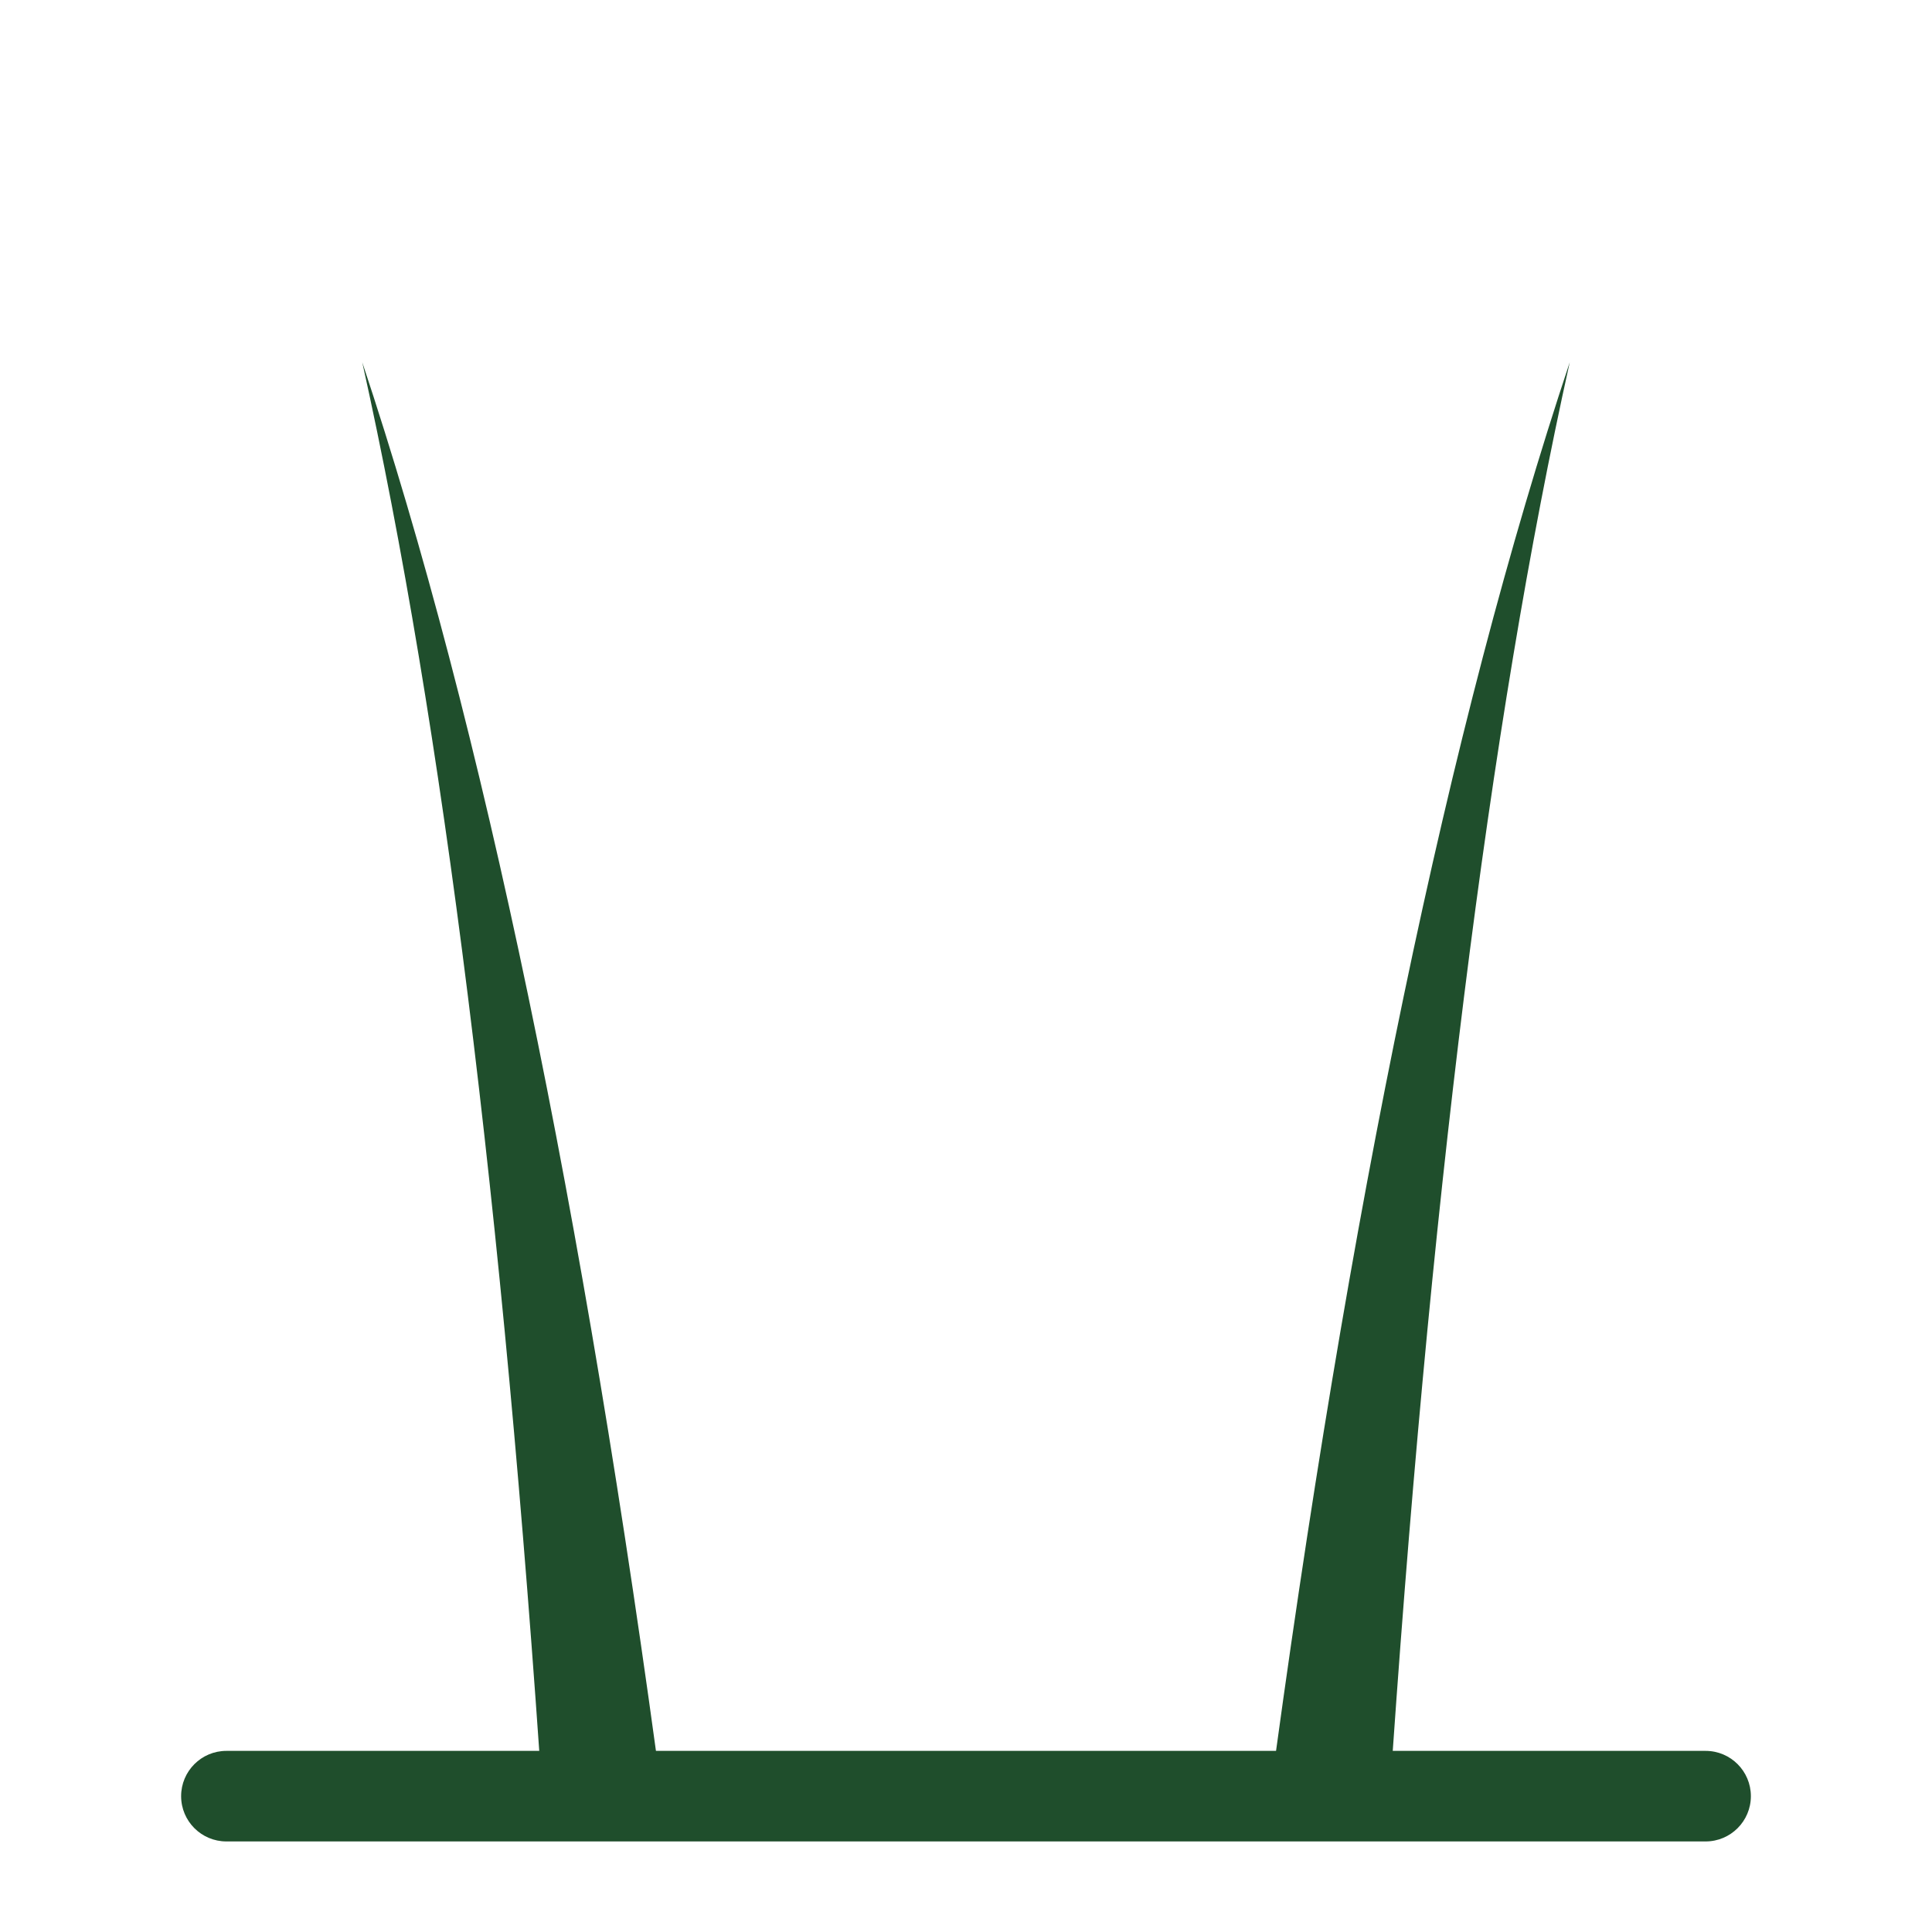
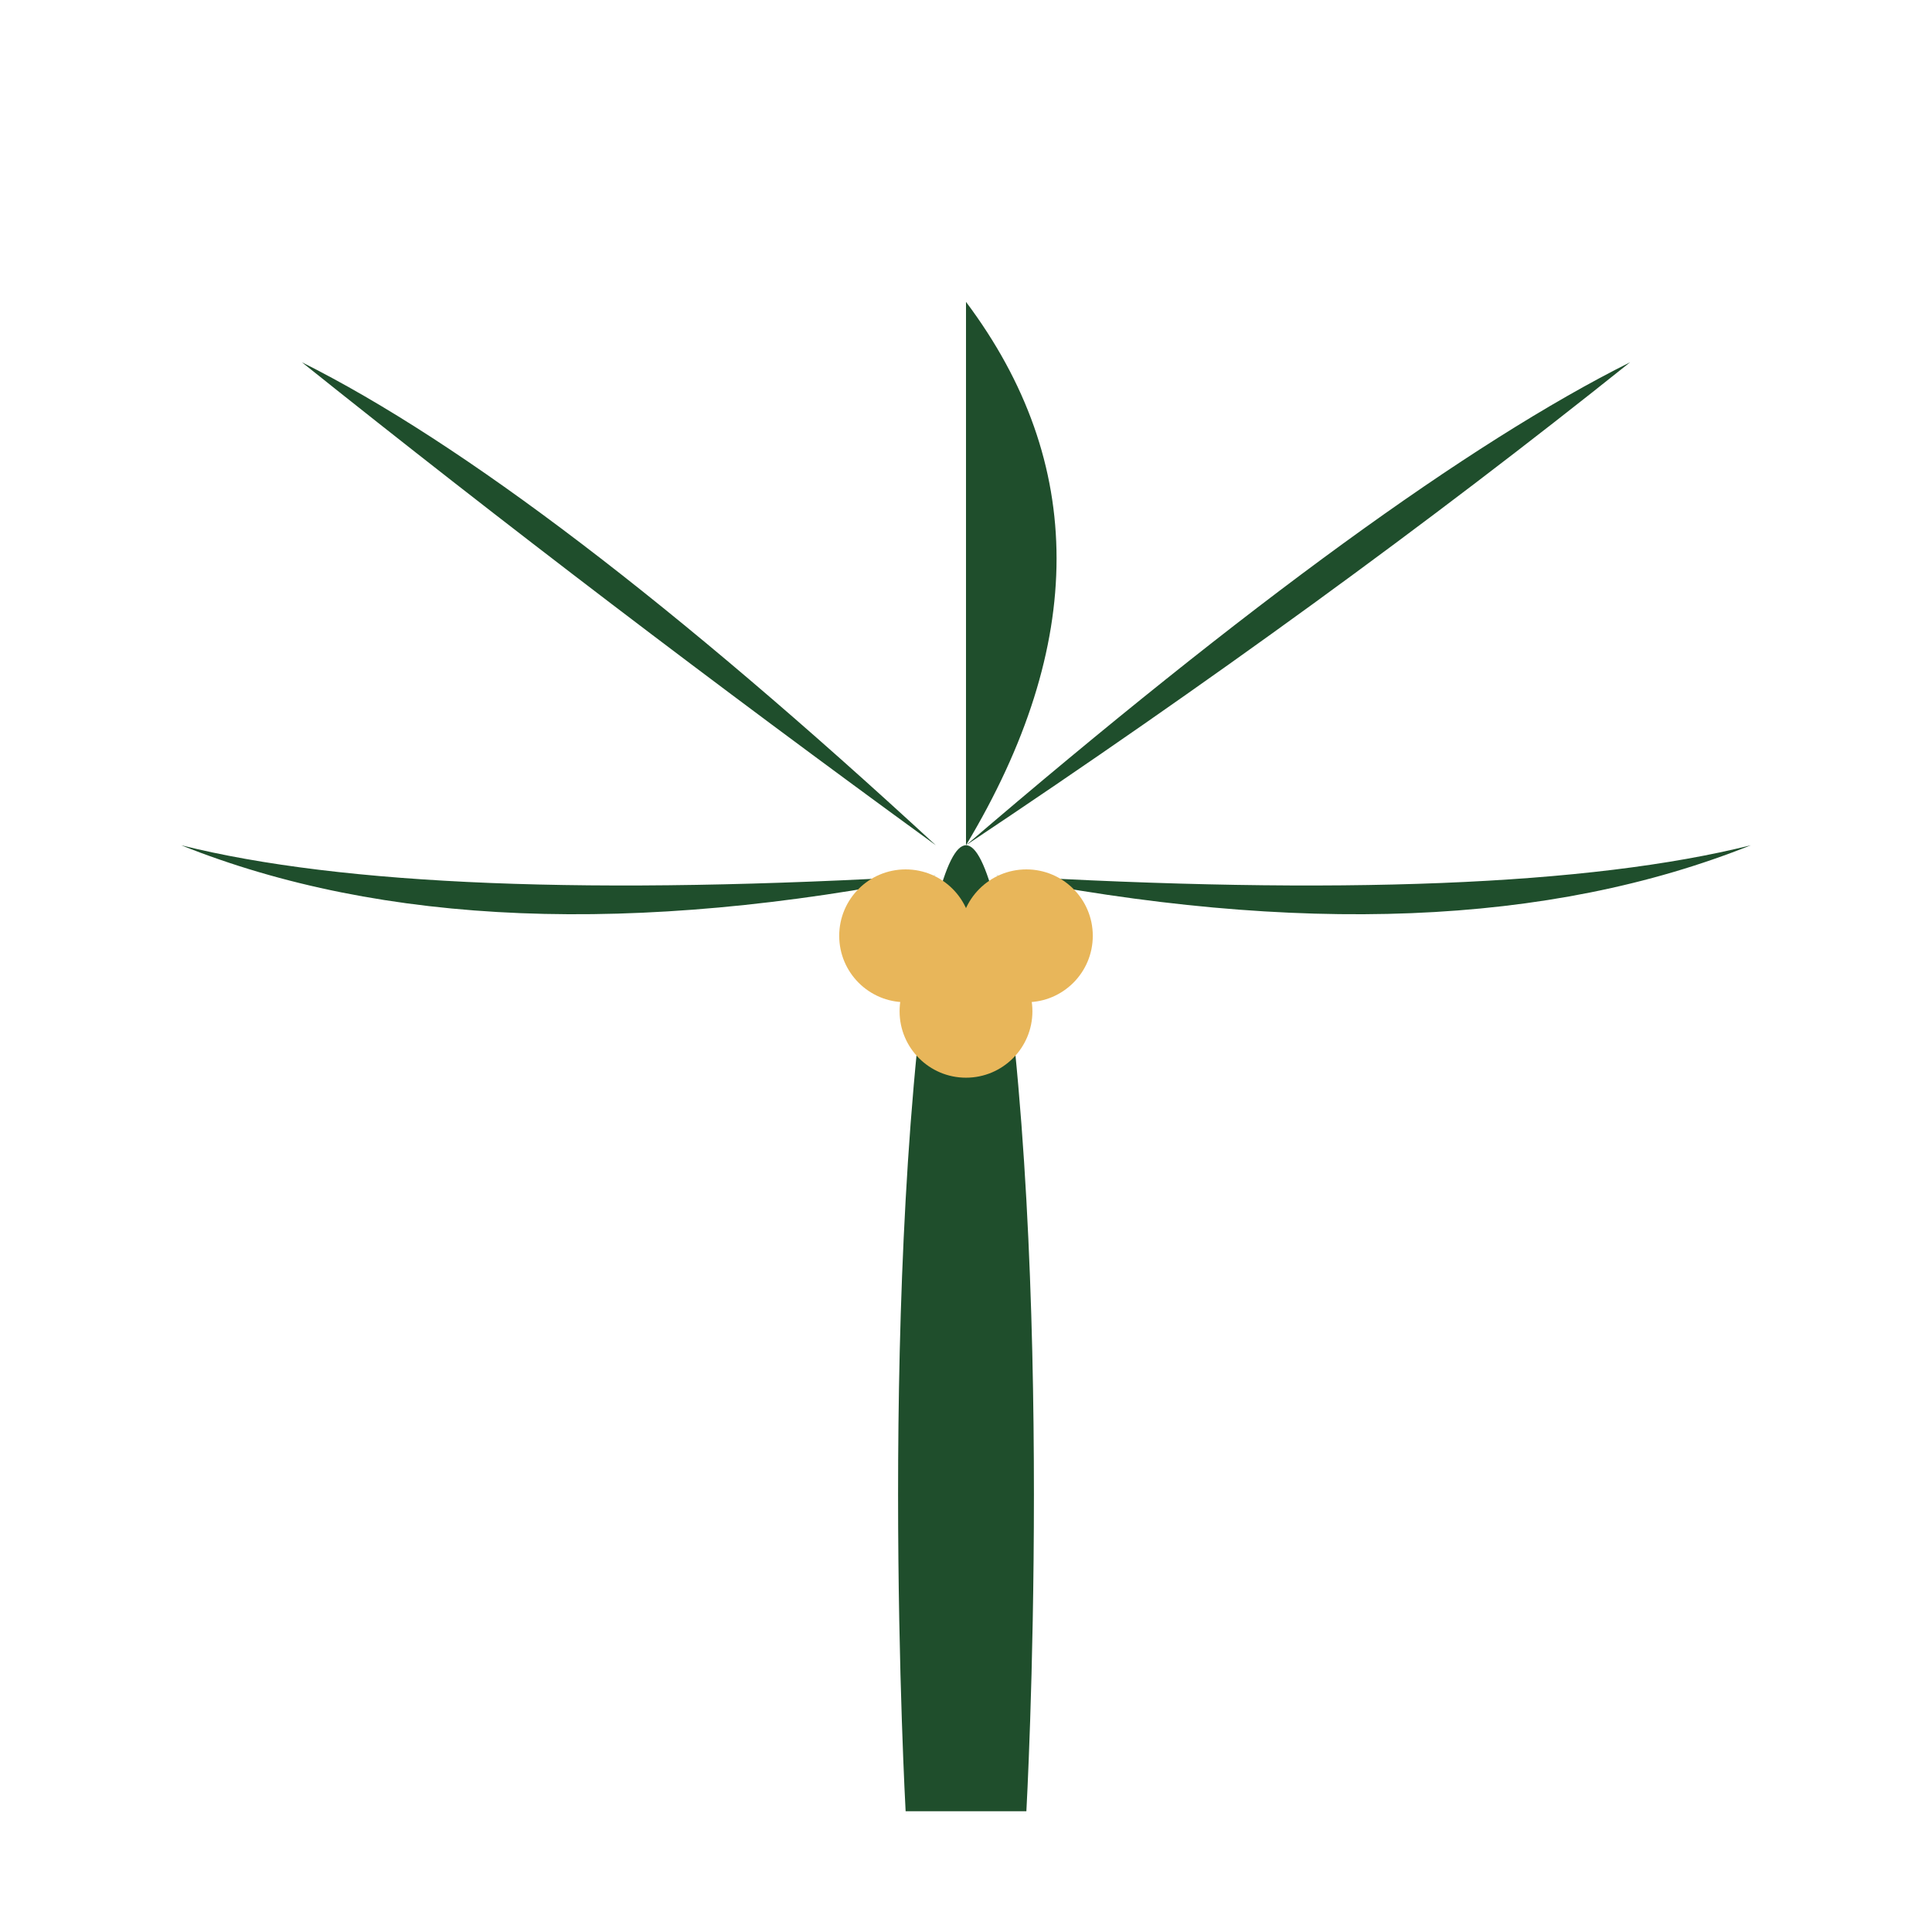
<svg xmlns="http://www.w3.org/2000/svg" viewBox="0 0 64 64" role="img" aria-label="Largo Lawn">
-   <g fill="#1F4E2C">
-     <path d="M 32 60 Q 32 20 32 4 Q 32 20 32 60 Z" />
-     <path d="M 18 60 Q 16 30 12 12 Q 18 30 22 60 Z" />
-     <path d="M 46 60 Q 48 30 52 12 Q 46 30 42 60 Z" />
-     <rect x="6" y="58" width="52" height="3" rx="1.5" />
-   </g>
+   <path d="M 30 60 C 30 60 29 42 31 30 Q 32 26 33 30 C 35 42 34 60 34 60 Z" fill="#1F4E2C" />
+   <path d="M 32 28 Q 32 18 32 10 Q 38 18 32 28 Z" fill="#1F4E2C" />
+   <path d="M 32 28 Q 46 16 54 12 Q 44 20 32 28 Z" fill="#1F4E2C" />
+   <path d="M 33 29 Q 50 30 58 28 Q 48 32 33 29 Z" fill="#1F4E2C" />
+   <path d="M 31 28 Q 18 16 10 12 Q 20 20 31 28 Z" fill="#1F4E2C" />
+   <path d="M 31 29 Q 14 30 6 28 Q 16 32 31 29 Z" fill="#1F4E2C" />
+   <circle cx="30" cy="31" r="2.2" fill="#E8B65A" />
+   <circle cx="34" cy="31" r="2.2" fill="#E8B65A" />
+   <circle cx="32" cy="33.5" r="2.2" fill="#E8B65A" />
</svg>
